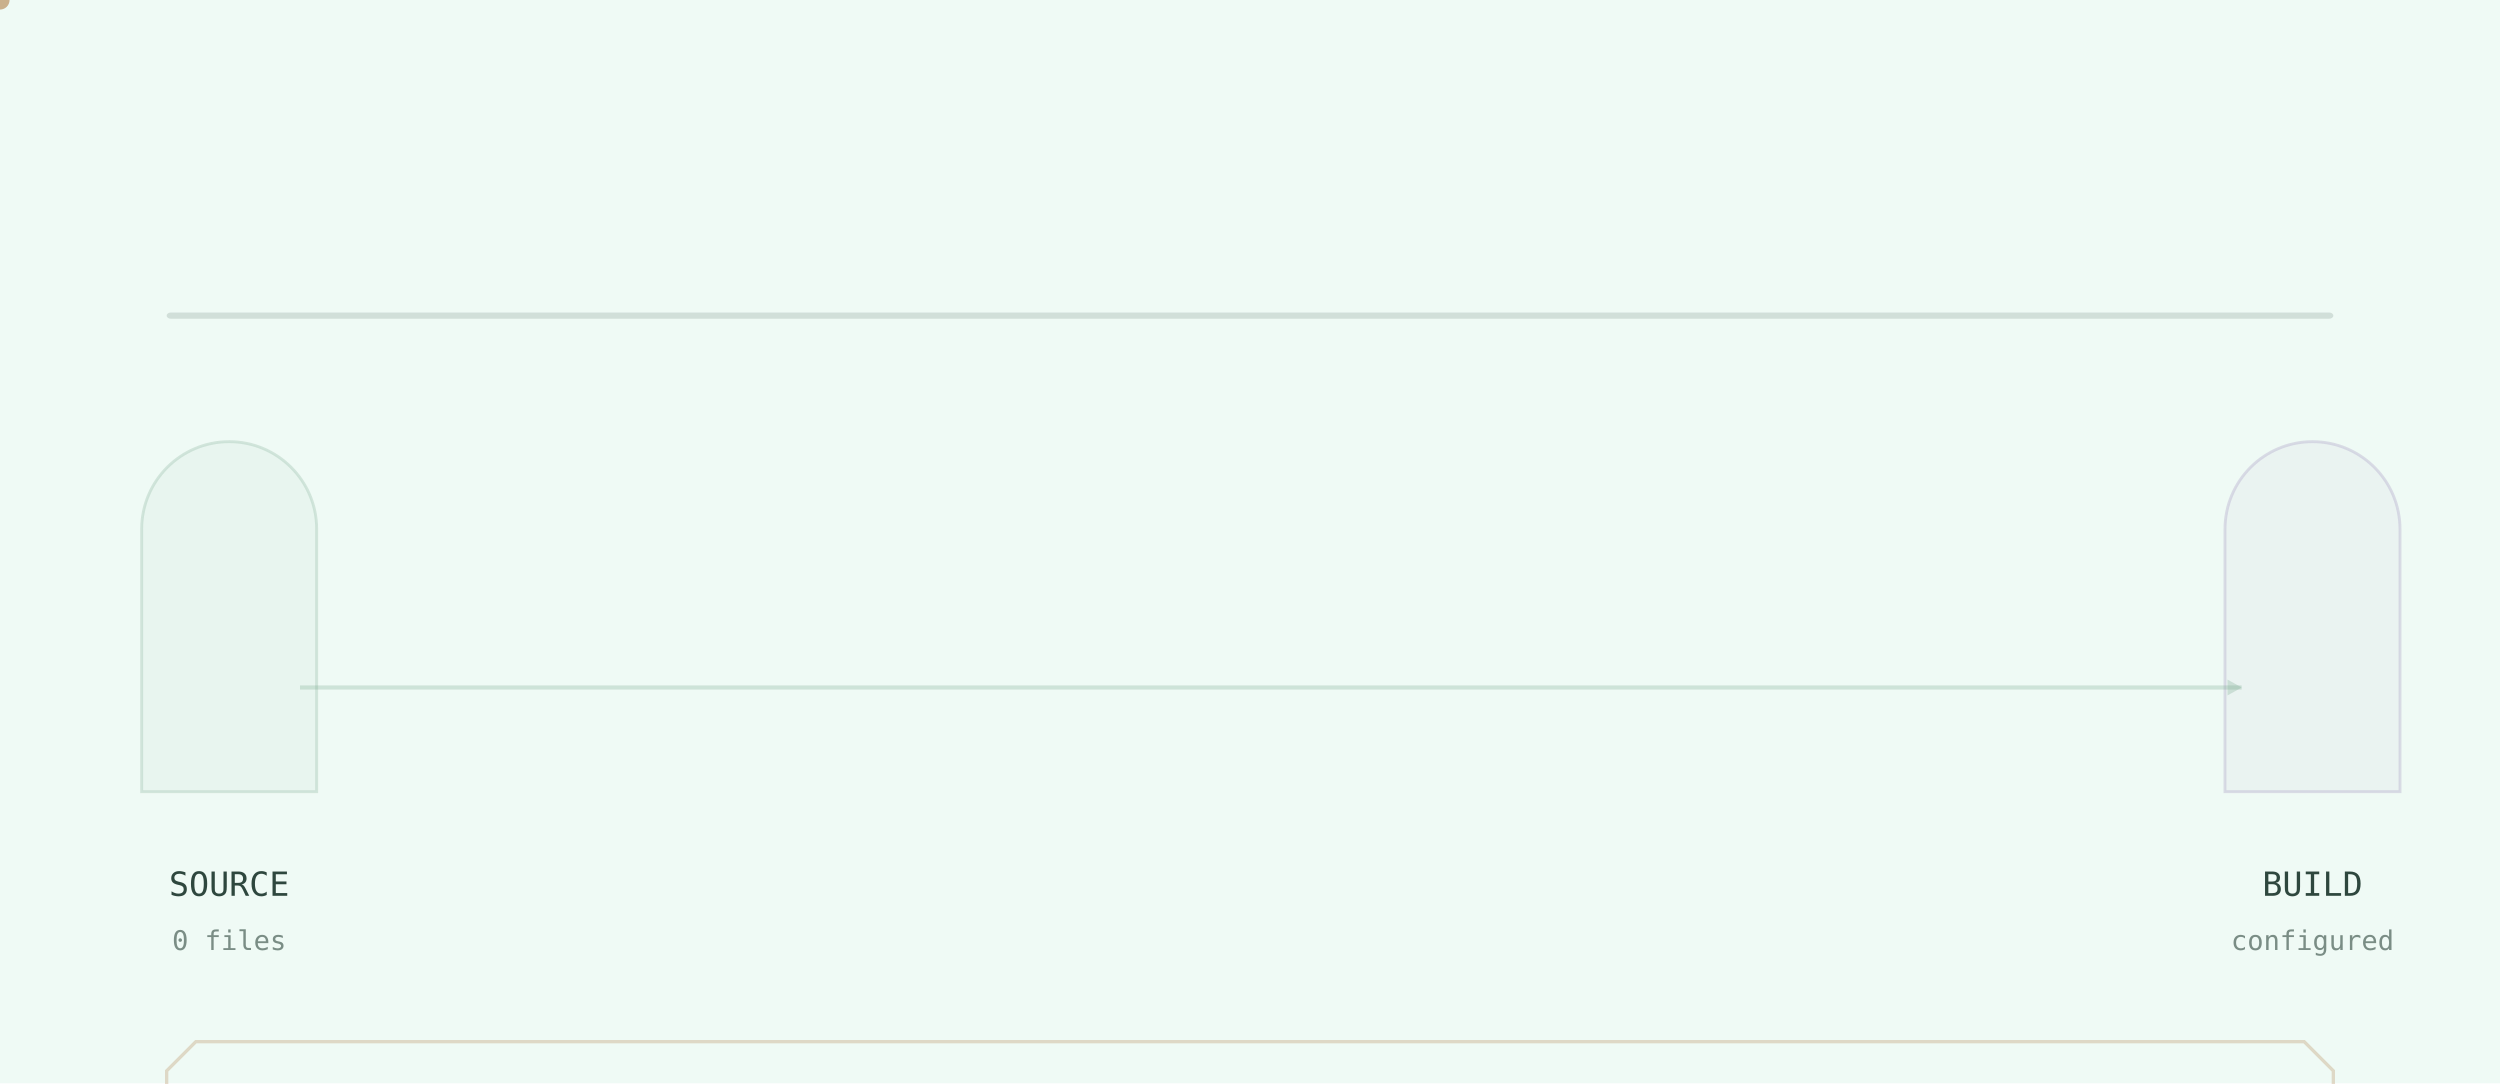
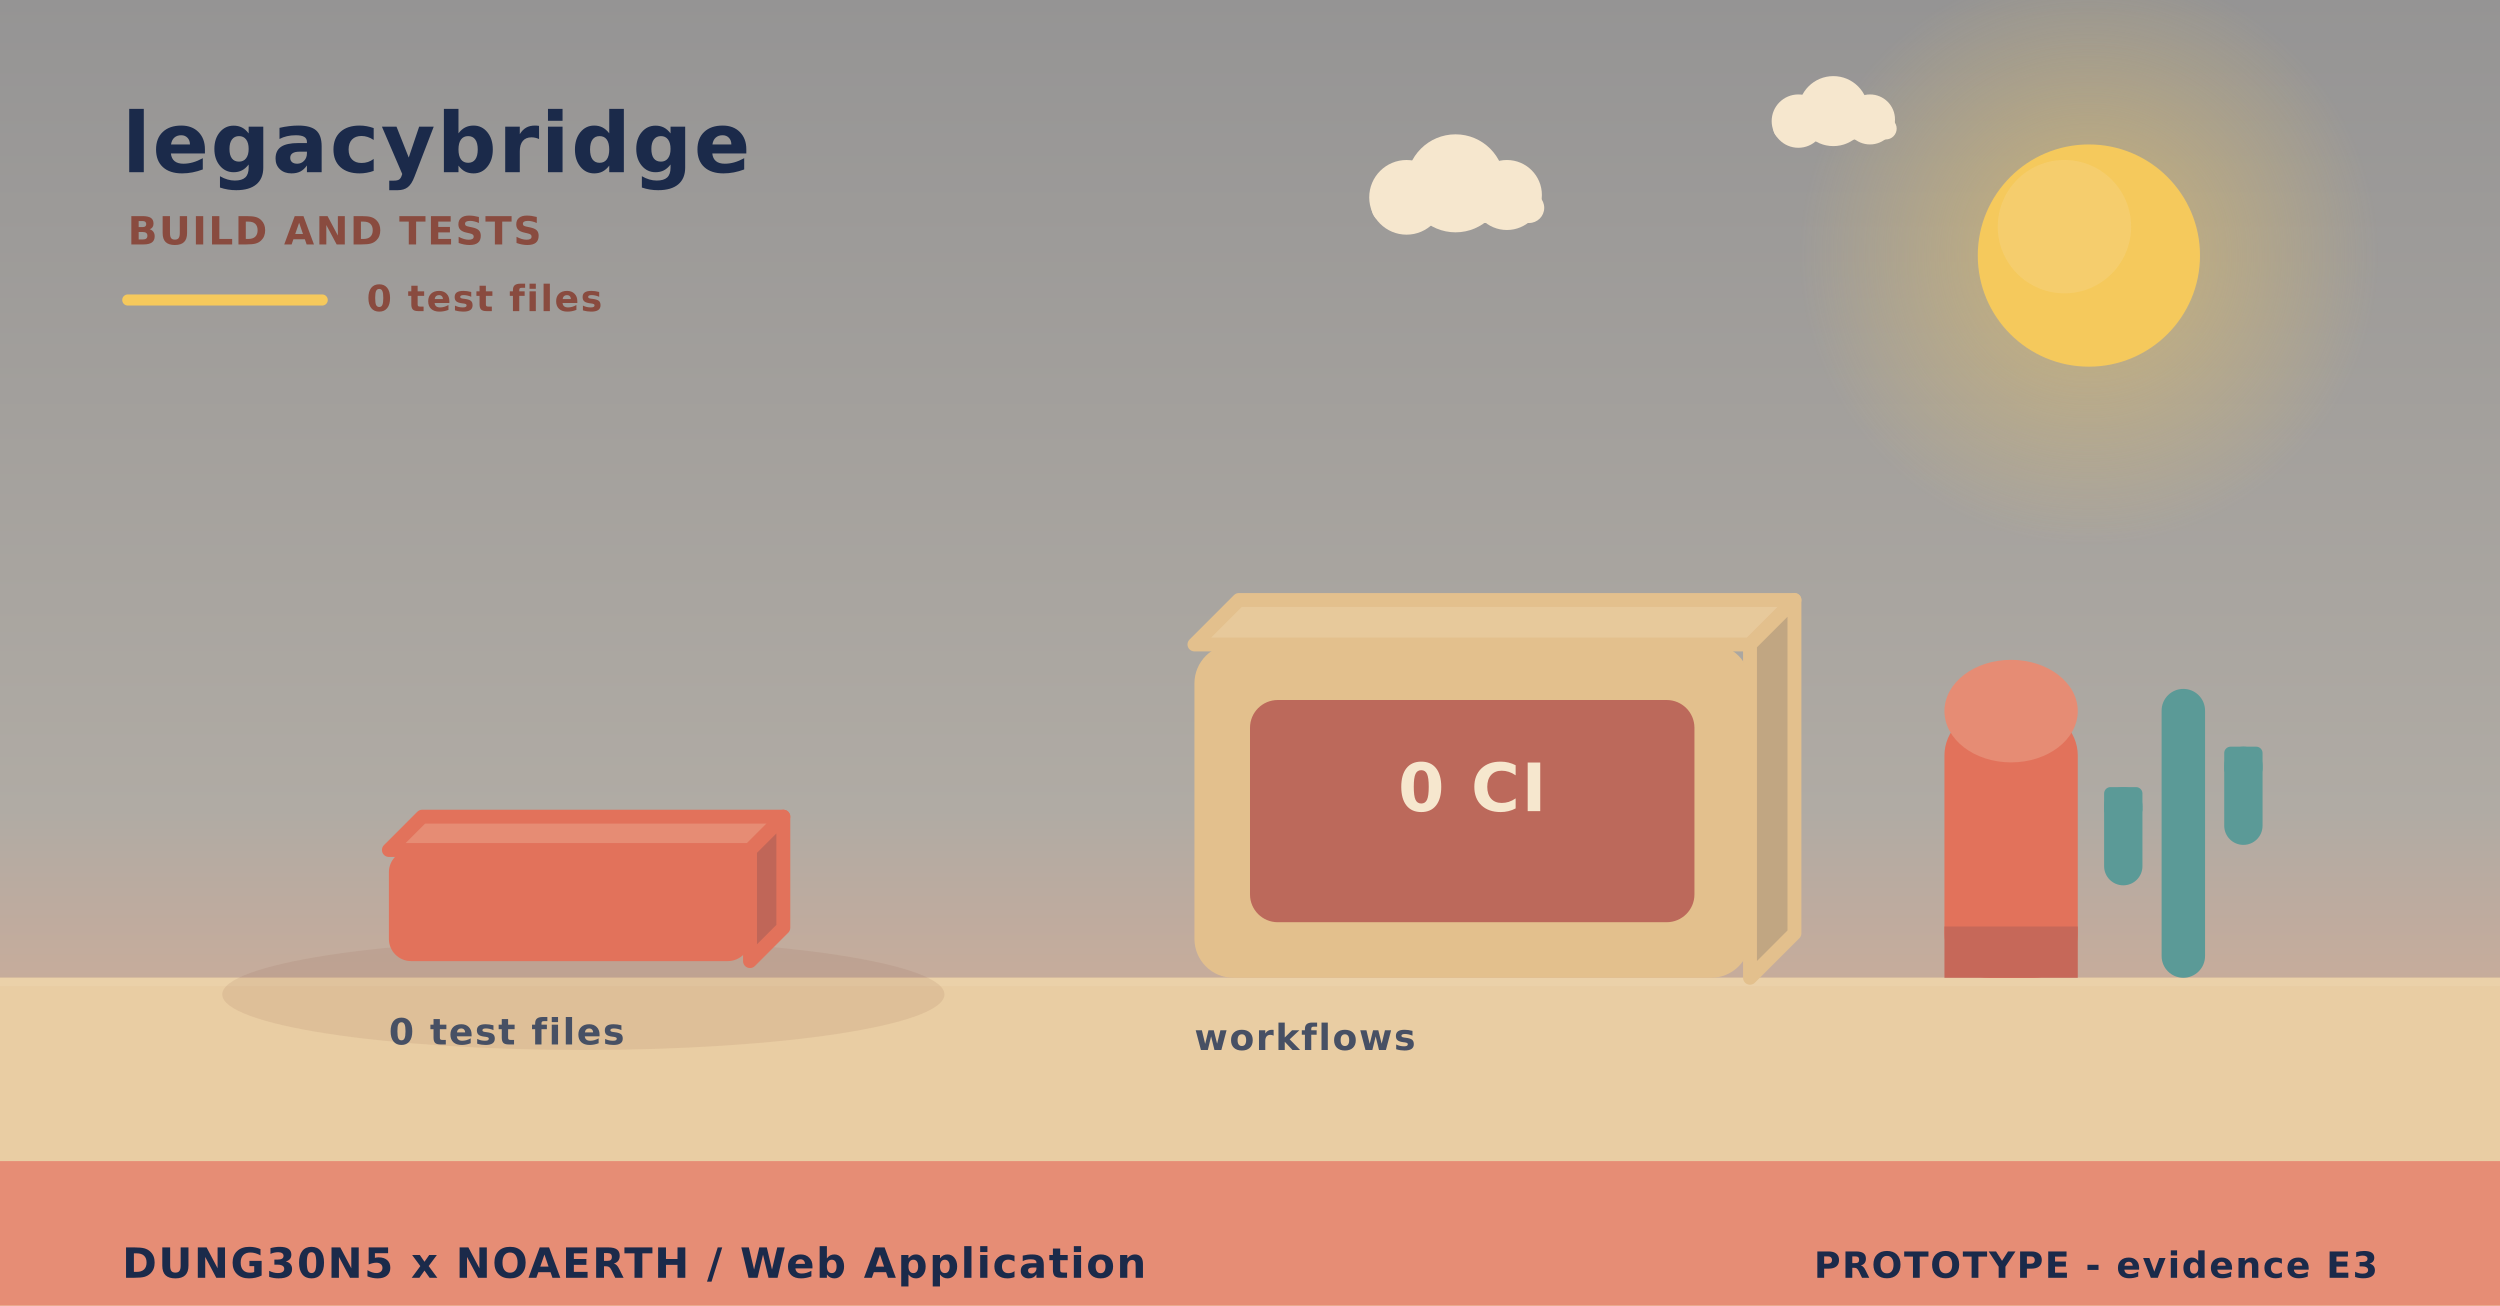
- <svg xmlns="http://www.w3.org/2000/svg" viewBox="0 0 1200 520" width="1200" height="520" role="img" aria-label="legacybridge build evidence">
-   <rect width="1200" height="520" fill="#effaf5" />
-   <defs>
-     <linearGradient id="gb" x1="0" y1="0" x2="1" y2="1">
-       <stop offset="0%" stop-color="#74a68b" />
-       <stop offset="100%" stop-color="#907eb3" />
-     </linearGradient>
-   </defs>
-   <rect x="80.00" y="150.00" width="1040.00" height="3.00" rx="2.00" fill="rgba(26,52,43,0.140)" opacity="1.00" />
-   <path d="M68.00,380.00 L68.00,254.00 A42.00,42.00 0 0 1 152.00,254.00 L152.00,380.00 Z" fill="rgba(116,166,139,0.100)" opacity="0.55" stroke="rgba(116,166,139,0.450)" stroke-width="1.4" />
-   <polygon points="-192.26,189.00 -136.83,221.00 -136.83,157.00 -192.26,125.00" fill="#73614b" opacity="0.95" />
-   <polygon points="-247.68,221.00 -192.26,253.00 -192.26,189.00 -247.68,157.00" fill="#70628c" opacity="0.95" />
-   <polygon points="-192.26,125.00 -136.83,157.00 -192.26,189.00 -247.68,157.00" fill="#74a68b" opacity="0.95" />
-   <text x="110" y="430" font-family="ui-monospace,Menlo,monospace" font-size="16" fill="rgba(26,52,43,0.900)" text-anchor="middle">SOURCE</text>
-   <text x="110" y="456" font-family="ui-monospace,Menlo,monospace" font-size="13" fill="rgba(26,52,43,0.550)" text-anchor="middle">0 files</text>
-   <path d="M1068.00,380.00 L1068.00,254.00 A42.00,42.00 0 0 1 1152.00,254.00 L1152.00,380.00 Z" fill="rgba(144,126,179,0.100)" opacity="0.55" stroke="rgba(144,126,179,0.450)" stroke-width="1.4" />
-   <polygon points="673.77,689.00 729.19,721.00 729.19,657.00 673.77,625.00" fill="#73614b" opacity="0.95" />
-   <polygon points="618.34,721.00 673.77,753.00 673.77,689.00 618.34,657.00" fill="#70628c" opacity="0.95" />
-   <polygon points="673.77,625.00 729.19,657.00 673.77,689.00 618.34,657.00" fill="#907eb3" opacity="0.95" />
-   <text x="1110" y="430" font-family="ui-monospace,Menlo,monospace" font-size="16" fill="rgba(26,52,43,0.900)" text-anchor="middle">BUILD</text>
-   <text x="1110" y="456" font-family="ui-monospace,Menlo,monospace" font-size="13" fill="rgba(26,52,43,0.550)" text-anchor="middle">configured</text>
-   <line x1="144.00" y1="330.00" x2="1076.00" y2="330.00" stroke="rgba(116,166,139,0.500)" stroke-width="2.00" opacity="0.55" />
-   <polygon points="1076.00,330.00 1069.20,326.20 1069.20,333.80" fill="rgba(116,166,139,0.500)" opacity="0.55" />
-   <g opacity="0.9">
-     <circle cx="0.00" cy="0.00" r="4.60" fill="#c7a781" opacity="1.00" />
-     <animateTransform attributeName="transform" type="translate" values="144.00,330.00 1076.00,330.00" dur="4.0s" begin="0.0s" repeatCount="indefinite" />
-     <animateTransform attributeName="transform" type="translate" values="1076.00,330.00 144.00,330.00" dur="4.0s" begin="2.0s" repeatCount="indefinite" />
+ <svg xmlns="http://www.w3.org/2000/svg" width="900" height="470" viewBox="0 0 900 470" role="img" aria-label="legacybridge - how it is verified">
+   <linearGradient id="skyb" x1="0" y1="0" x2="0" y2="1">
+     <stop offset="0" stop-color="#959494" />
+     <stop offset="0.62" stop-color="#b0aba4" />
+     <stop offset="1" stop-color="#f3ad8a" />
+   </linearGradient>
+   <rect width="900" height="470" fill="url(#skyb)" />
+   <radialGradient id="sunb">
+     <stop offset="0.35" stop-color="#f5c95c" stop-opacity="0.34" />
+     <stop offset="1" stop-color="#f5c95c" stop-opacity="0" />
+   </radialGradient>
+   <circle cx="752" cy="92" r="104" fill="url(#sunb)" />
+   <circle cx="752" cy="92" r="40" fill="#f5c95c" />
+   <circle cx="743.2" cy="81.6" r="24" fill="#f5d27e" opacity="0.5" />
+   <g>
+     <circle cx="524" cy="66" r="17.64" fill="#f6e7ce" />
+     <circle cx="506.36" cy="71.04" r="13.44" fill="#f6e7ce" />
+     <circle cx="542.48" cy="70.2" r="12.6" fill="#f6e7ce" />
+     <rect x="493.76" y="69.36" width="62.16" height="10.92" rx="5.46" fill="#f6e7ce" />
+     <animateTransform attributeName="transform" type="translate" values="0 0;24 0;0 0" dur="36s" begin="0s" repeatCount="indefinite" />
  </g>
-   <path d="M94.00,500.00 H1106.00 L1120.00,514.00 V546.00 L1106.00,560.00 H94.00 L80.00,546.00 V514.00 Z" fill="none" stroke="rgba(199,167,129,0.500)" stroke-width="1.60" opacity="0.80" />
-   <text x="600" y="536" font-family="ui-monospace,Menlo,monospace" font-size="16" fill="rgba(199,167,129,0.950)" text-anchor="middle">no test suite present in this repository — shown as measured, not implied</text>
+   <g>
+     <circle cx="660" cy="40" r="12.6" fill="#f6e7ce" />
+     <circle cx="647.4" cy="43.6" r="9.6" fill="#f6e7ce" />
+     <circle cx="673.2" cy="43" r="9" fill="#f6e7ce" />
+     <rect x="638.4" y="42.4" width="44.4" height="7.8" rx="3.9" fill="#f6e7ce" />
+     <animateTransform attributeName="transform" type="translate" values="0 0;-18 0;0 0" dur="46s" begin="3s" repeatCount="indefinite" />
+   </g>
+   <rect x="0" y="352" width="900" height="118" fill="#e9cda3" />
+   <rect x="0" y="352" width="900" height="3" fill="#ebd1a9" />
+   <text x="44" y="62" font-family="Verdana,DejaVu Sans,sans-serif" font-size="30" font-weight="700" letter-spacing="0.6" fill="#1b2a4a" text-anchor="start">legacybridge</text>
+   <text x="46" y="88" font-family="Verdana,DejaVu Sans,sans-serif" font-size="14" font-weight="700" letter-spacing="0.6" fill="#894b3f" text-anchor="start">BUILD AND TESTS</text>
+   <rect x="44" y="106" width="74" height="4" rx="2" fill="#f5c95c" />
+   <text x="132" y="112" font-family="Verdana,DejaVu Sans,sans-serif" font-size="13" font-weight="700" letter-spacing="0.6" fill="#894b3f" text-anchor="start">0 test files</text>
+   <ellipse cx="210" cy="358" rx="130" ry="20" fill="rgba(138,90,68,0.11)" />
+   <g>
+     <path d="M140,306 L270,306 L282,294 L152,294 Z" fill="#e68c74" stroke="#e2725b" stroke-width="5" stroke-linejoin="round" />
+     <path d="M270,306 L282,294 L282,334 L270,346 Z" fill="#c06658" stroke="#e2725b" stroke-width="5" stroke-linejoin="round" />
+     <rect x="140" y="306" width="130" height="40" rx="8" fill="#e2725b" />
+     <animateTransform attributeName="transform" type="translate" values="0 10;0 0" dur="0.8s" begin="0.5s" fill="freeze" />
+   </g>
+   <text x="140" y="376" font-family="Verdana,DejaVu Sans,sans-serif" font-size="13" font-weight="700" letter-spacing="0.6" fill="#475064" text-anchor="start">0 test files</text>
+   <path d="M430,232 L630,232 L646,216 L446,216 Z" fill="#e7c99b" stroke="#e3c08d" stroke-width="5" stroke-linejoin="round" />
+   <path d="M630,232 L646,216 L646,336 L630,352 Z" fill="#c1a682" stroke="#e3c08d" stroke-width="5" stroke-linejoin="round" />
+   <rect x="430" y="232" width="200" height="120" rx="14" fill="#e3c08d" />
+   <rect x="450" y="252" width="160" height="80" rx="10" fill="#ba6458" opacity="0.94" />
+   <text x="530" y="292" font-family="Verdana,DejaVu Sans,sans-serif" font-size="24" font-weight="700" letter-spacing="0.6" fill="#f6e7ce" text-anchor="middle">0 CI</text>
+   <text x="430" y="378" font-family="Verdana,DejaVu Sans,sans-serif" font-size="13" font-weight="700" letter-spacing="0.6" fill="#475064" text-anchor="start">workflows</text>
+   <rect x="700" y="256" width="48" height="96" rx="16" fill="#e2725b" />
+   <ellipse cx="724" cy="256" rx="24" ry="18.46" fill="#e68c74" />
+   <rect x="700" y="333.54" width="48" height="18.46" fill="#c66859" />
+   <rect x="778.18" y="248" width="15.64" height="104" rx="7.82" fill="#5b9a97" />
+   <rect x="757.48" y="283.36" width="13.8" height="35.36" rx="6.9" fill="#5b9a97" />
+   <rect x="757.48" y="283.36" width="13.8" height="10.4" rx="2.3" fill="#5b9a97" />
+   <rect x="800.72" y="268.8" width="13.8" height="35.36" rx="6.9" fill="#5b9a97" />
+   <rect x="800.72" y="268.8" width="13.8" height="10.4" rx="2.3" fill="#5b9a97" />
+   <rect x="0" y="418" width="900" height="52" rx="0" fill="#e68972" opacity="0.94" />
+   <text x="44" y="460" font-family="Verdana,DejaVu Sans,sans-serif" font-size="15" font-weight="700" letter-spacing="0.6" fill="#1b2a4a" text-anchor="start">DUNG30N5 x NOAERTH  /  Web Application</text>
+   <text x="856" y="460" font-family="Verdana,DejaVu Sans,sans-serif" font-size="13" font-weight="700" letter-spacing="0.6" fill="#1b2a4a" text-anchor="end">PROTOTYPE  -  evidence E3</text>
</svg>
